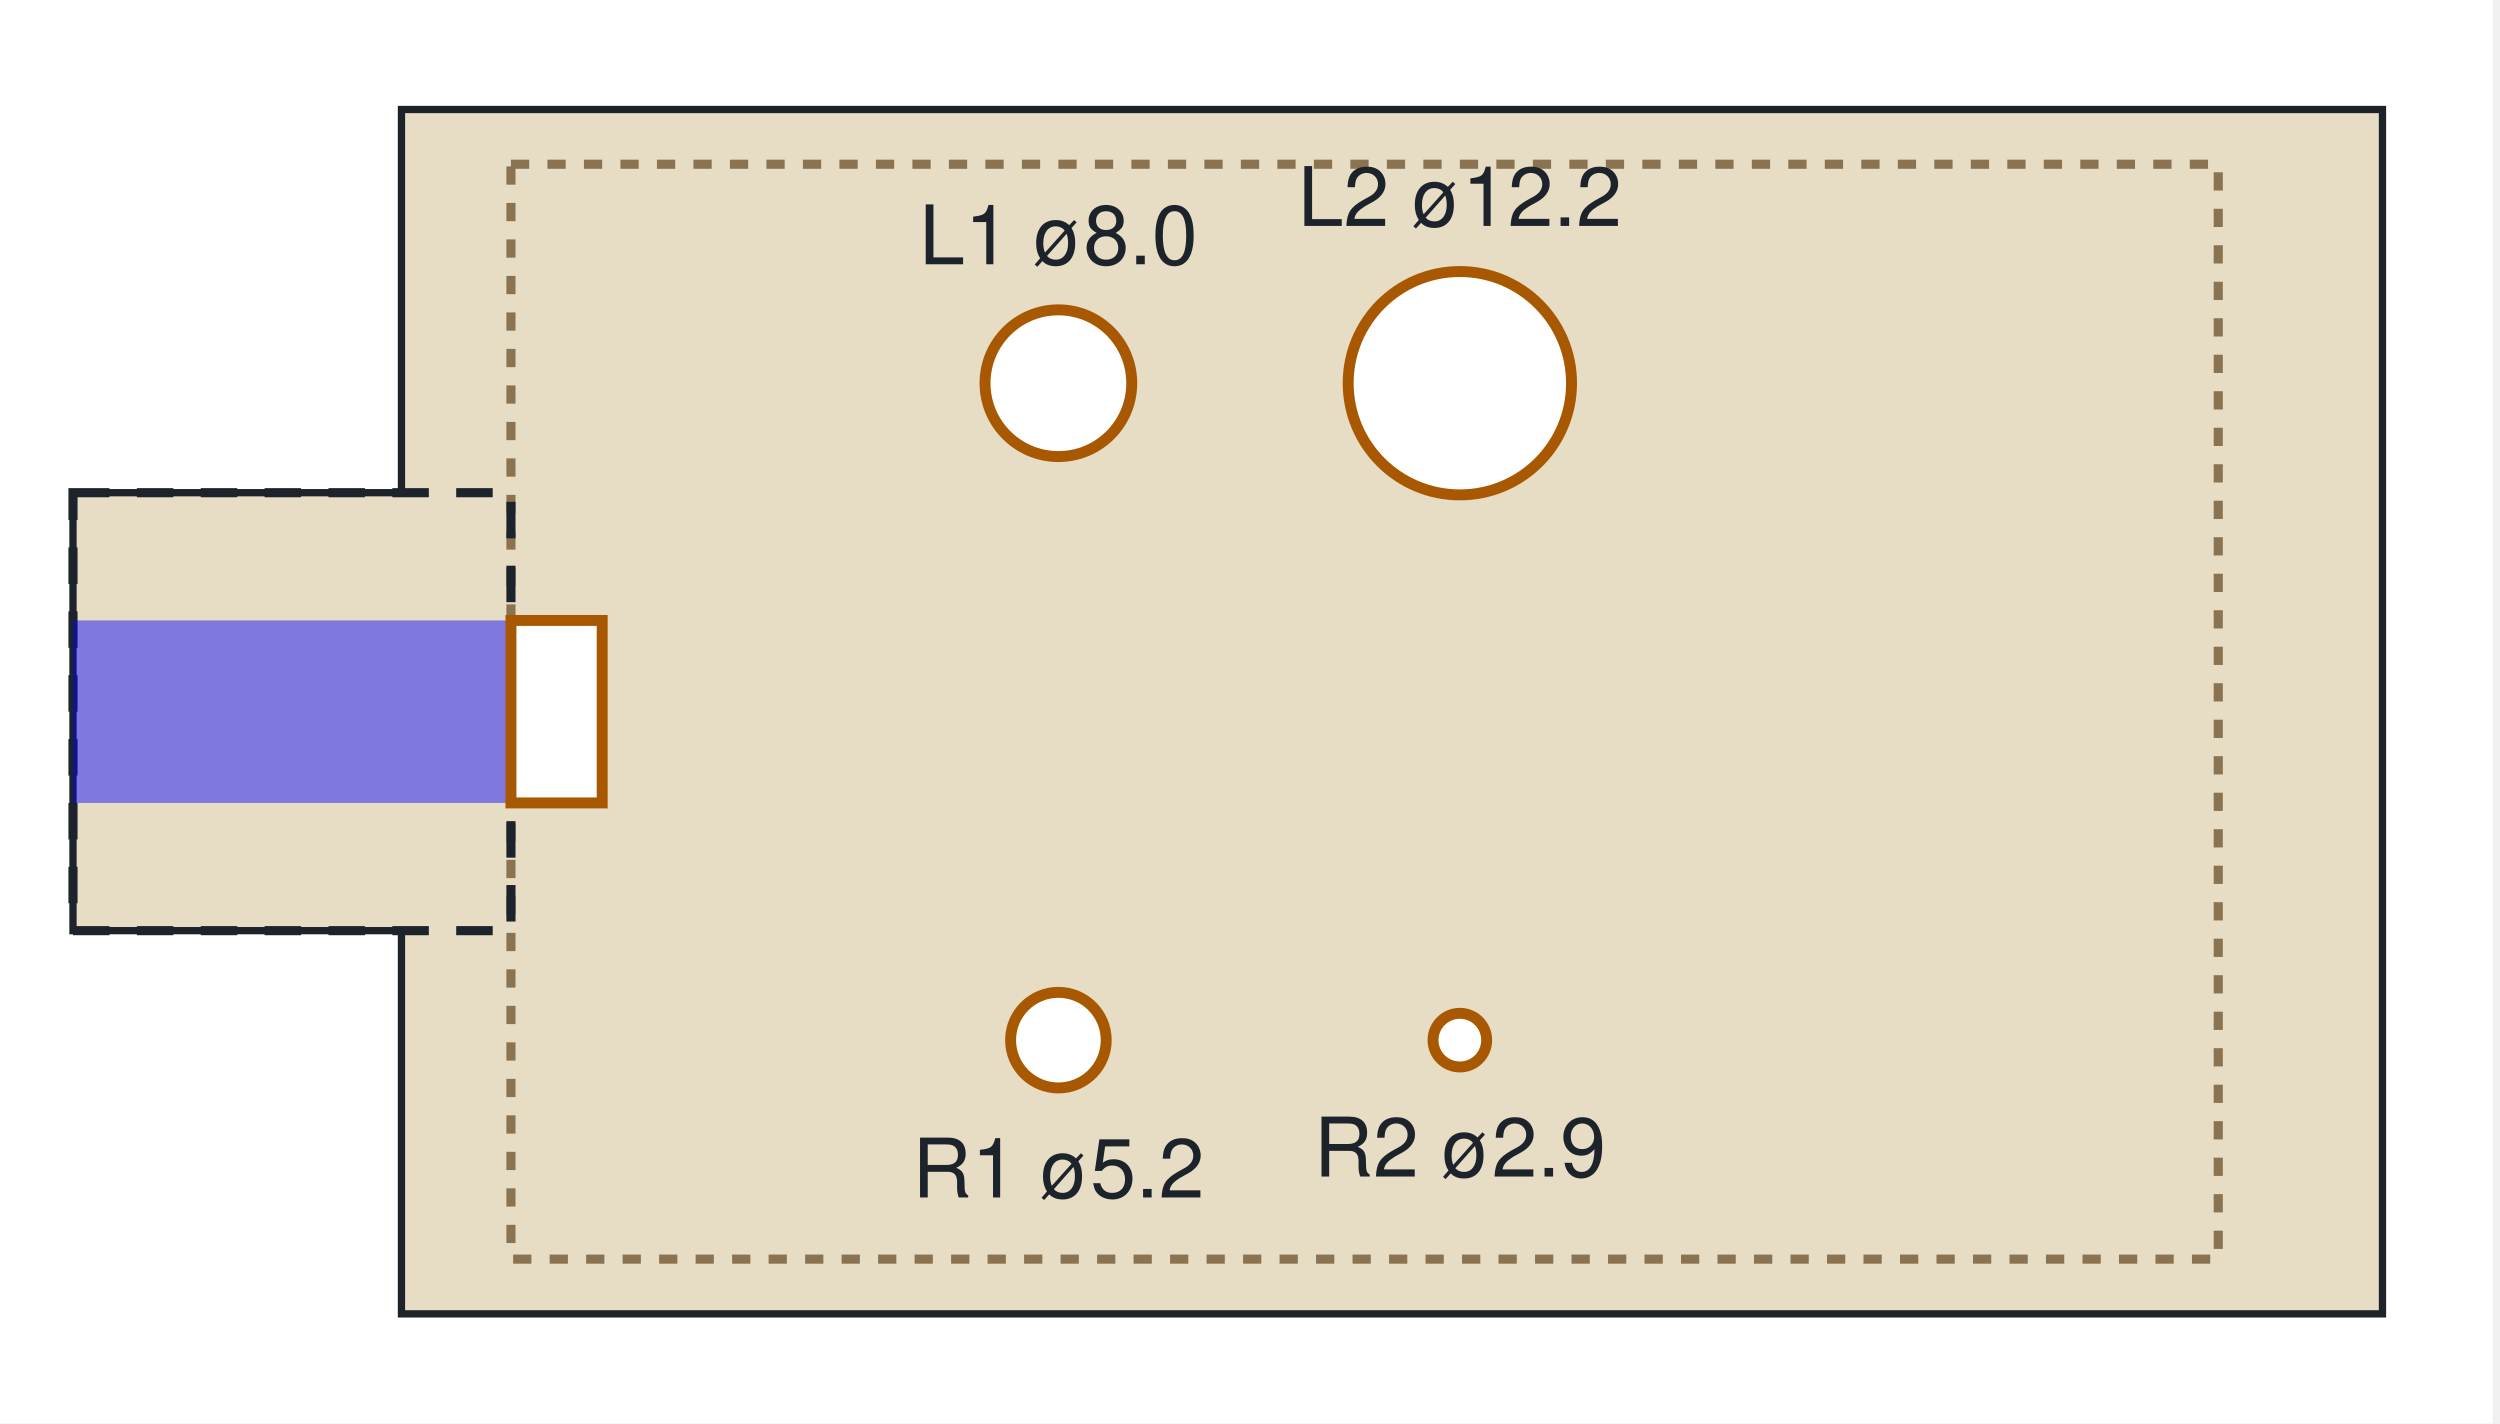
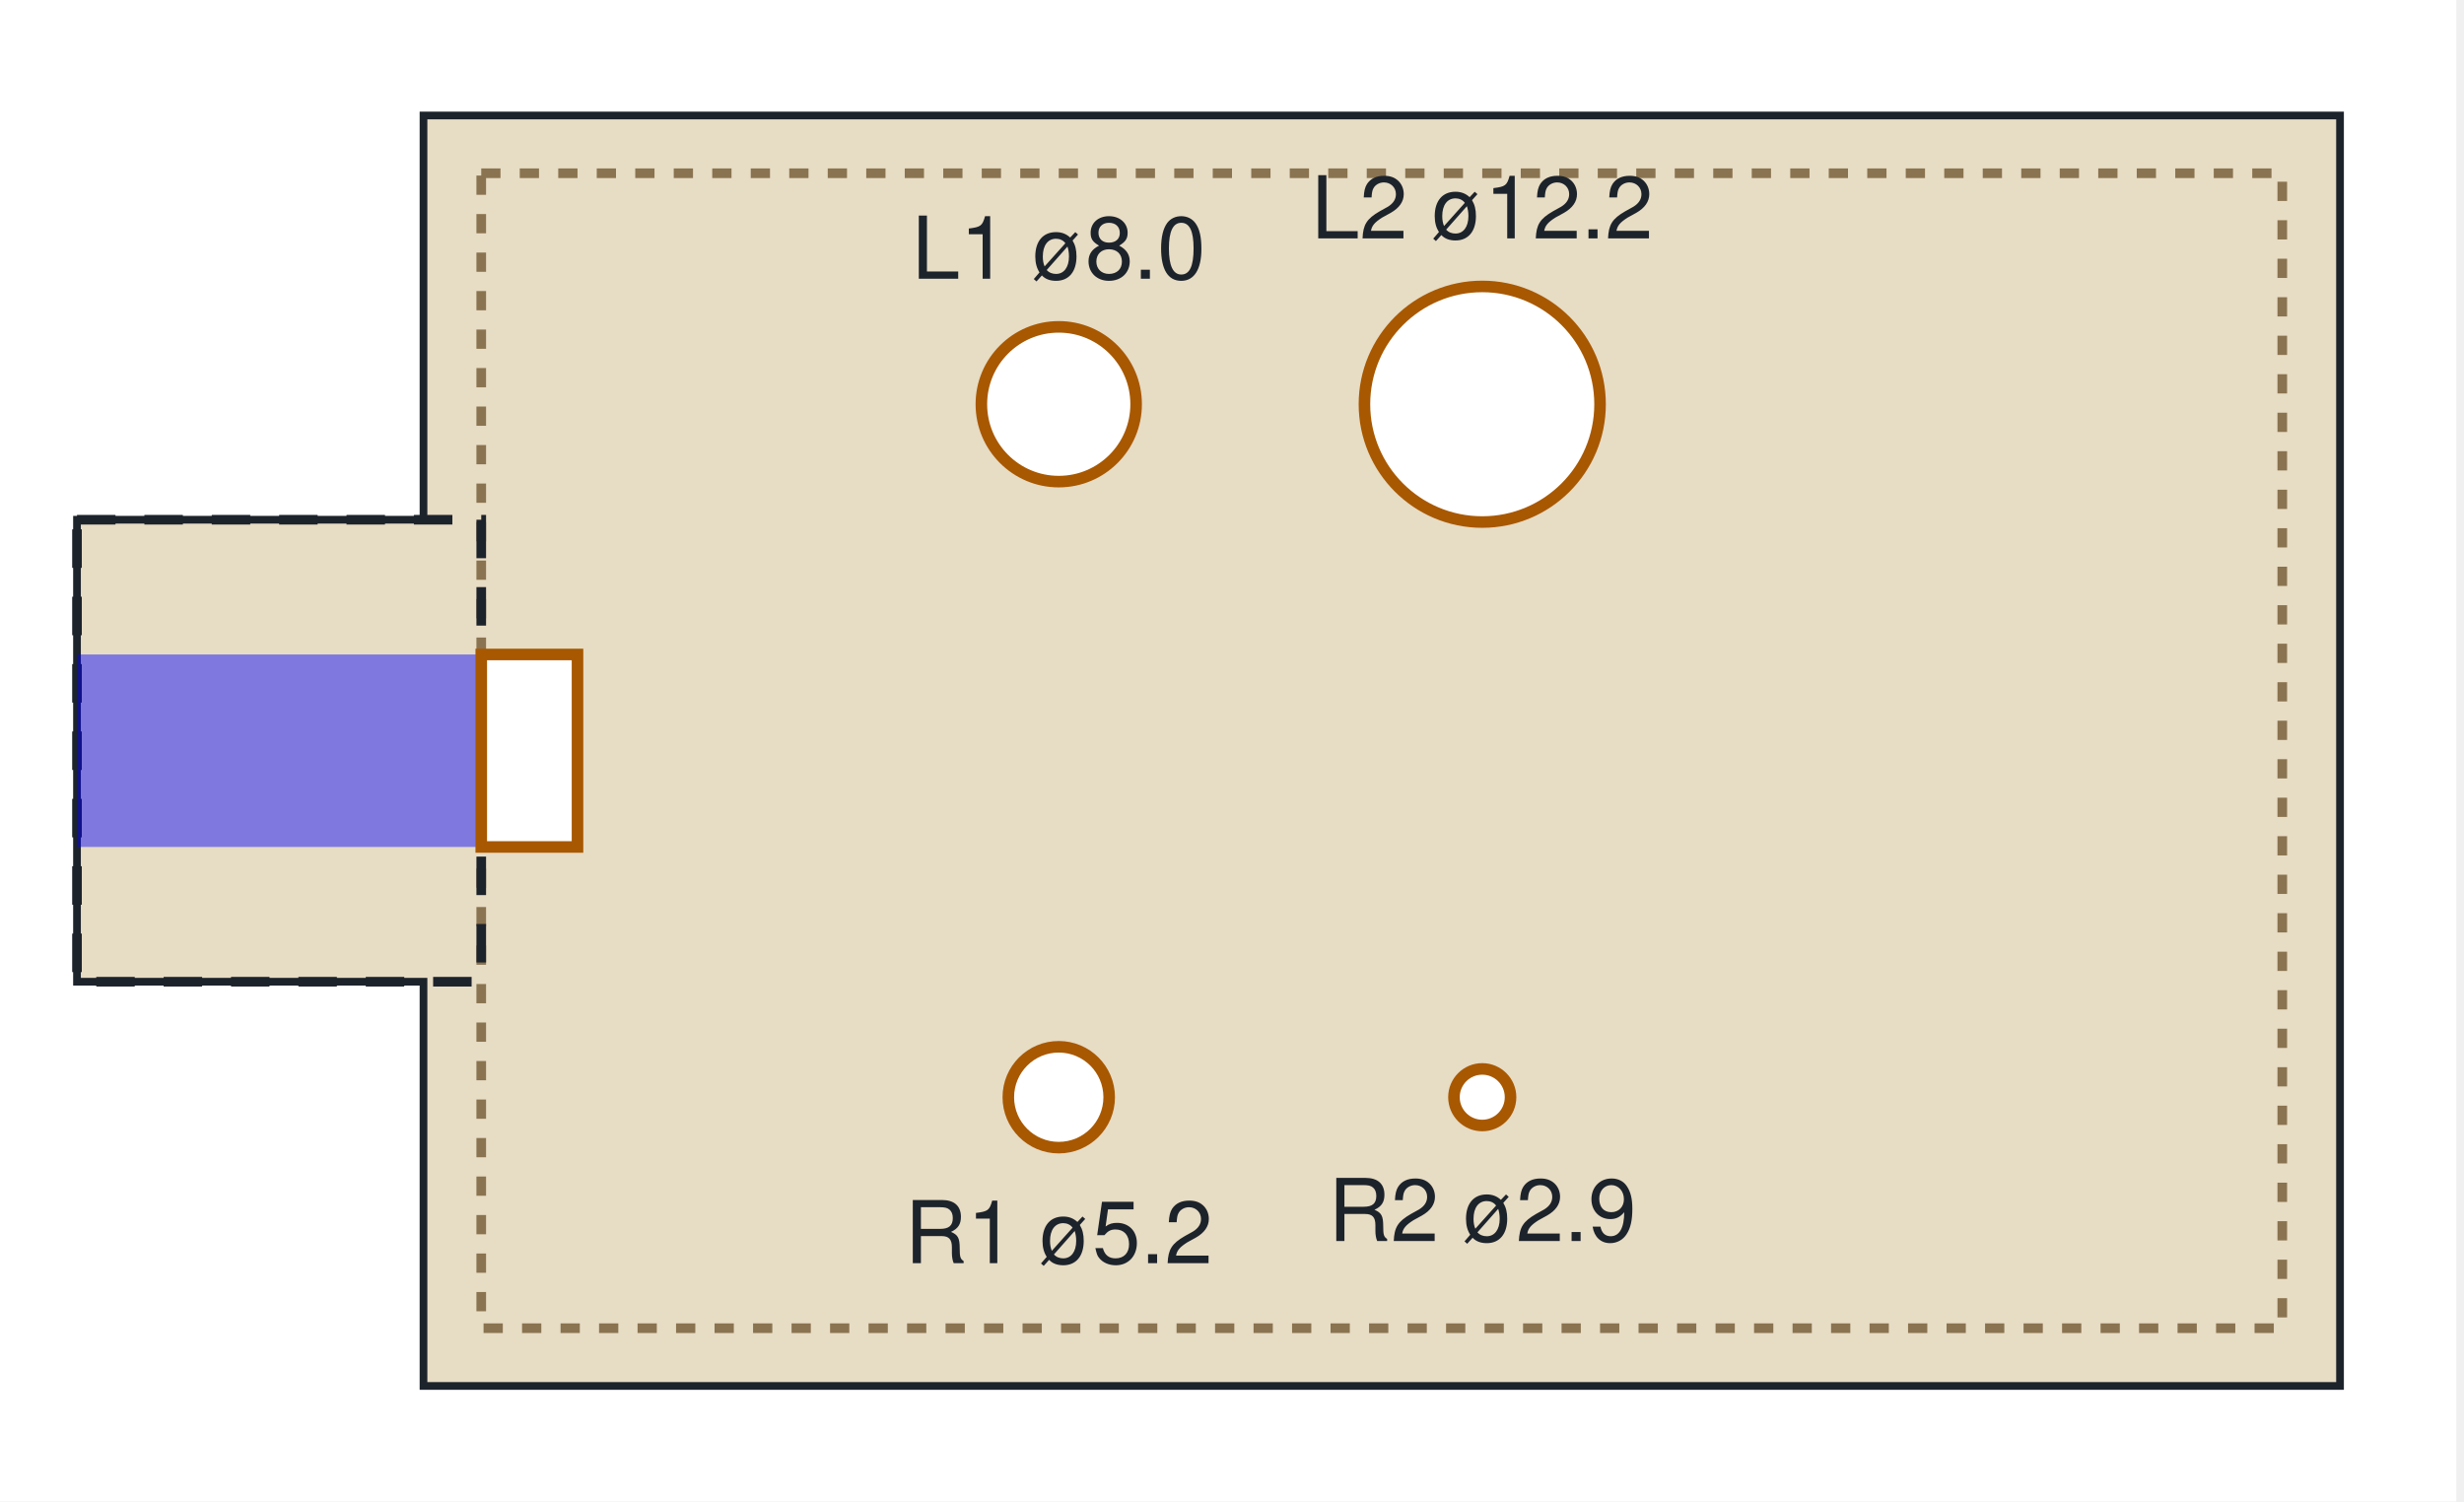
- <svg xmlns="http://www.w3.org/2000/svg" viewBox="0 0 137 78">
-   <rect x="0" y="0" width="136.6" height="78.0" fill="#ffffff" />
-   <path d="M 22.00,6.00 L 130.56,6.00 L 130.56,72.00 L 22.00,72.00 L 22.00,51.00 L 4.00,51.00 L 4.00,27.00 L 22.00,27.00 Z" fill="#e7dcc4" stroke="#1d232b" stroke-width=".4" />
-   <rect x="28.00" y="9.00" width="93.56" height="60" fill="none" stroke="#8a7350" stroke-width=".5" stroke-dasharray="1 1" />
-   <rect x="4.00" y="27.00" width="24" height="24" fill="none" stroke="#1d232b" stroke-width=".5" stroke-dasharray="2 1.5" />
-   <rect x="4.00" y="34.00" width="24" height="10" fill="#0000ff" fill-opacity=".45" />
-   <rect x="28.00" y="34.00" width="5" height="10" fill="#ffffff" stroke="#a85800" stroke-width=".6" />
-   <circle cx="80.00" cy="57.00" r="1.47" fill="#ffffff" stroke="#a85800" stroke-width=".6" />
-   <text x="80.00" y="64.47" font-size="4.5" fill="#1d232b" font-family="Helvetica, Arial, sans-serif" text-anchor="middle">R2 ø2.9</text>
-   <circle cx="58.00" cy="57.00" r="2.62" fill="#ffffff" stroke="#a85800" stroke-width=".6" />
-   <text x="58.00" y="65.62" font-size="4.5" fill="#1d232b" font-family="Helvetica, Arial, sans-serif" text-anchor="middle">R1 ø5.2</text>
-   <circle cx="58.00" cy="21.00" r="4.02" fill="#ffffff" stroke="#a85800" stroke-width=".6" />
-   <text x="58.00" y="14.48" font-size="4.5" fill="#1d232b" font-family="Helvetica, Arial, sans-serif" text-anchor="middle">L1 ø8.0</text>
-   <circle cx="80.00" cy="21.00" r="6.12" fill="#ffffff" stroke="#a85800" stroke-width=".6" />
-   <text x="80.00" y="12.38" font-size="4.5" fill="#1d232b" font-family="Helvetica, Arial, sans-serif" text-anchor="middle">L2 ø12.2</text>
+ <svg xmlns="http://www.w3.org/2000/svg" viewBox="0 0 128 78">
+   <rect x="0" y="0" width="127.6" height="78.0" fill="#ffffff" />
+   <path d="M 22.00,6.00 L 121.56,6.00 L 121.56,72.00 L 22.00,72.00 L 22.00,51.00 L 4.00,51.00 L 4.00,27.00 L 22.00,27.00 Z" fill="#e7dcc4" stroke="#1d232b" stroke-width=".4" />
+   <rect x="25.00" y="9.00" width="93.56" height="60" fill="none" stroke="#8a7350" stroke-width=".5" stroke-dasharray="1 1" />
+   <rect x="4.00" y="27.00" width="21" height="24" fill="none" stroke="#1d232b" stroke-width=".5" stroke-dasharray="2 1.5" />
+   <rect x="4.00" y="34.00" width="21" height="10" fill="#0000ff" fill-opacity=".45" />
+   <rect x="25.00" y="34.00" width="5" height="10" fill="#ffffff" stroke="#a85800" stroke-width=".6" />
+   <circle cx="77.00" cy="57.00" r="1.47" fill="#ffffff" stroke="#a85800" stroke-width=".6" />
+   <text x="77.00" y="64.47" font-size="4.5" fill="#1d232b" font-family="Helvetica, Arial, sans-serif" text-anchor="middle">R2 ø2.9</text>
+   <circle cx="55.00" cy="57.00" r="2.62" fill="#ffffff" stroke="#a85800" stroke-width=".6" />
+   <text x="55.00" y="65.62" font-size="4.5" fill="#1d232b" font-family="Helvetica, Arial, sans-serif" text-anchor="middle">R1 ø5.2</text>
+   <circle cx="55.00" cy="21.00" r="4.02" fill="#ffffff" stroke="#a85800" stroke-width=".6" />
+   <text x="55.00" y="14.48" font-size="4.5" fill="#1d232b" font-family="Helvetica, Arial, sans-serif" text-anchor="middle">L1 ø8.0</text>
+   <circle cx="77.00" cy="21.00" r="6.12" fill="#ffffff" stroke="#a85800" stroke-width=".6" />
+   <text x="77.00" y="12.38" font-size="4.5" fill="#1d232b" font-family="Helvetica, Arial, sans-serif" text-anchor="middle">L2 ø12.2</text>
</svg>
